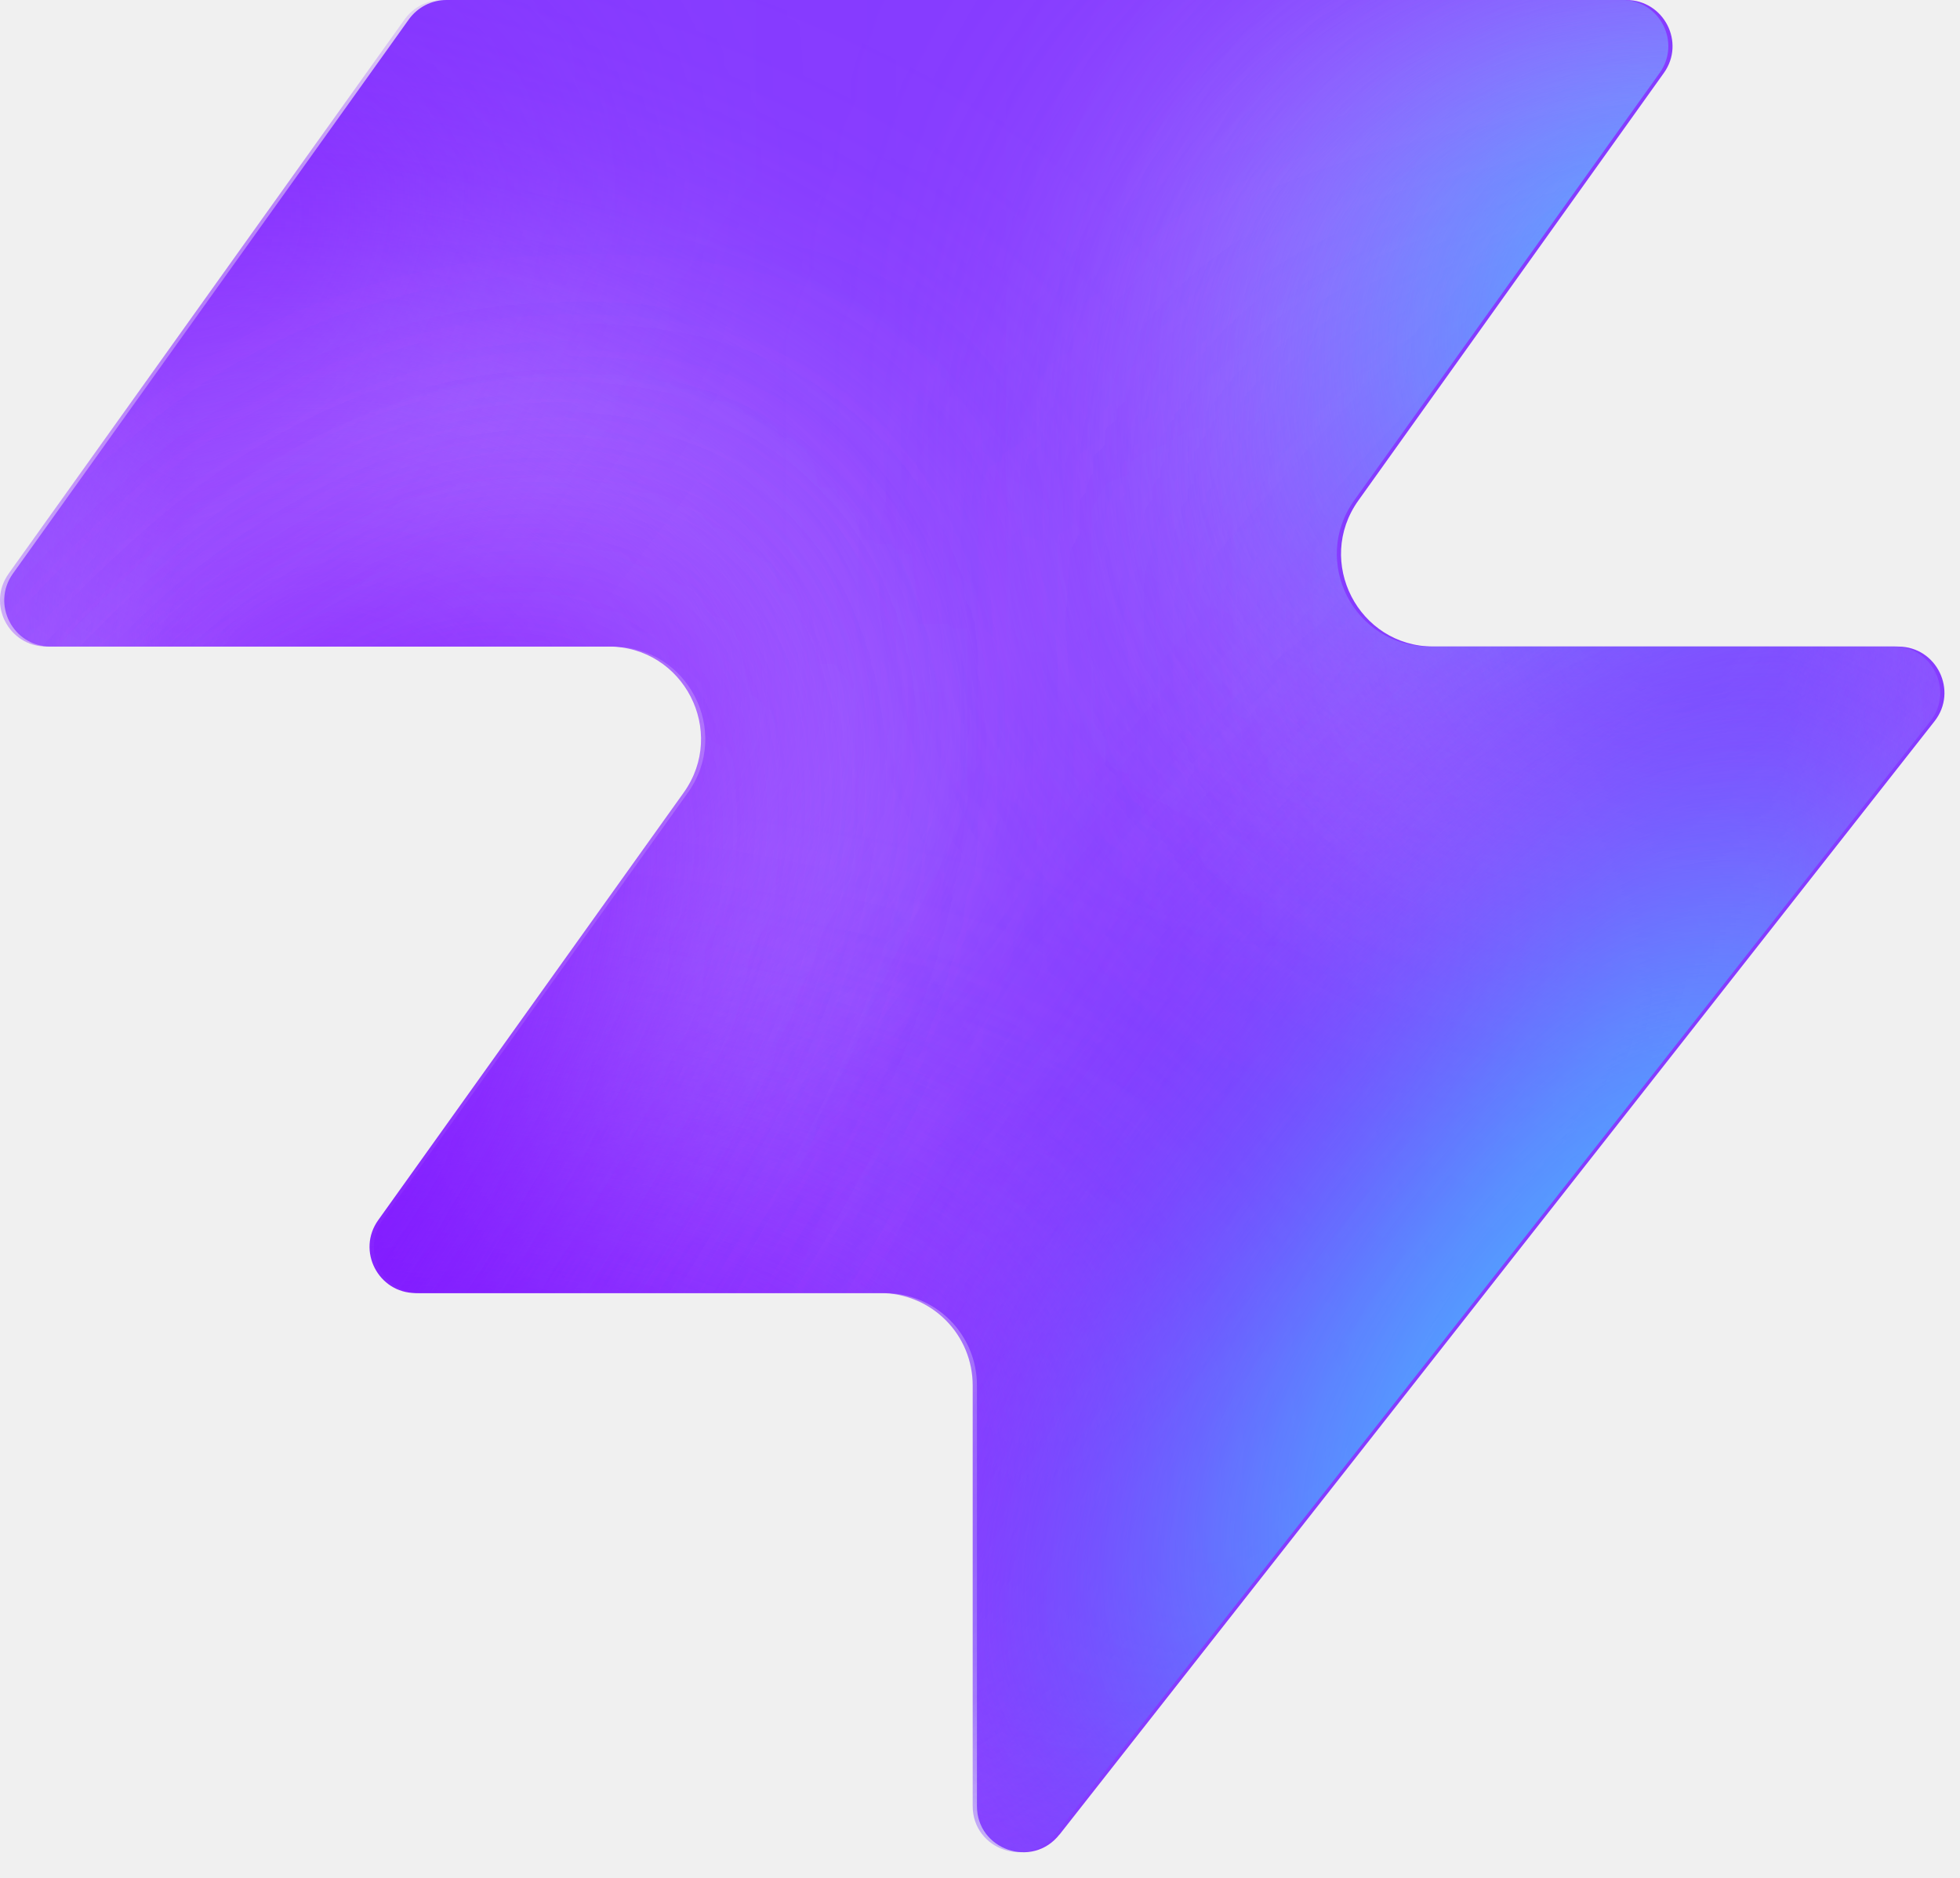
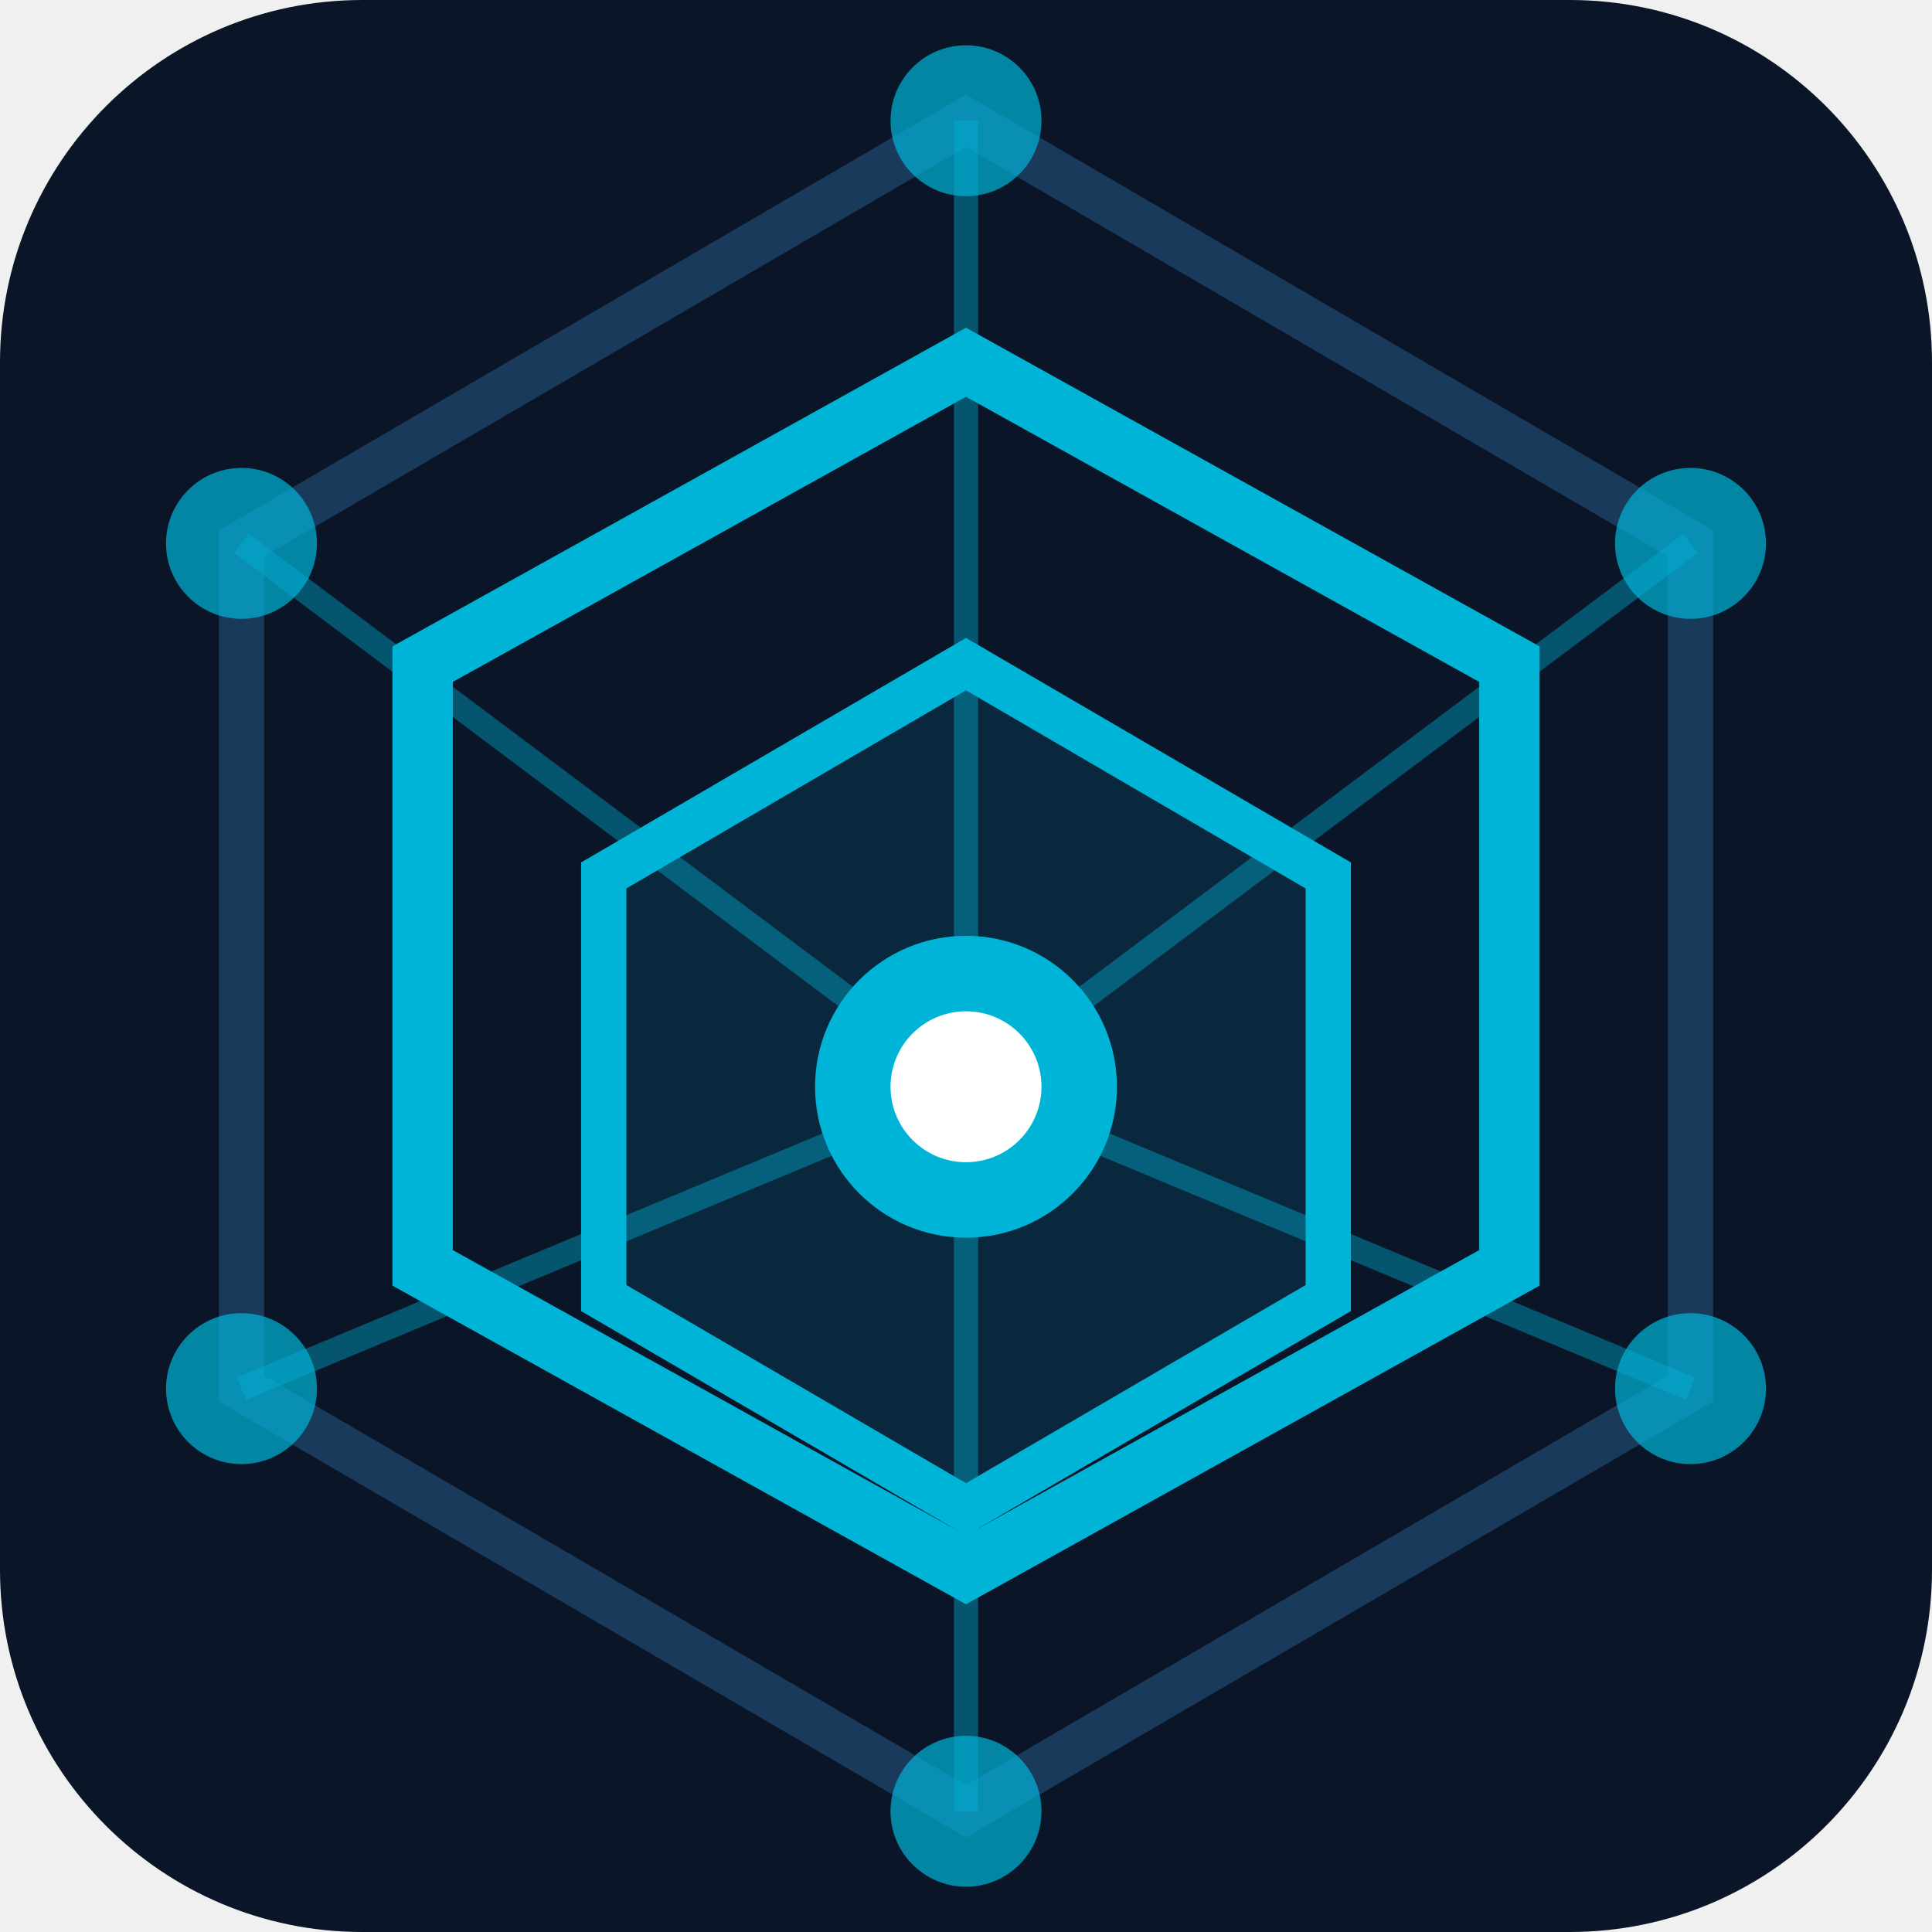
- <svg xmlns="http://www.w3.org/2000/svg" width="48" height="46" fill="none" viewBox="0 0 48 46">
-   <path fill="#863bff" d="M25.946 44.938c-.664.845-2.021.375-2.021-.698V33.937a2.26 2.26 0 0 0-2.262-2.262H10.287c-.92 0-1.456-1.04-.92-1.788l7.48-10.471c1.07-1.497 0-3.578-1.842-3.578H1.237c-.92 0-1.456-1.04-.92-1.788L10.013.474c.214-.297.556-.474.92-.474h28.894c.92 0 1.456 1.04.92 1.788l-7.48 10.471c-1.07 1.498 0 3.579 1.842 3.579h11.377c.943 0 1.473 1.088.89 1.83L25.947 44.94z" style="fill:#863bff;fill:color(display-p3 .525 .23 1);fill-opacity:1" />
-   <mask id="a" width="48" height="46" x="0" y="0" maskUnits="userSpaceOnUse" style="mask-type:alpha">
-     <path fill="#000" d="M25.842 44.938c-.664.844-2.021.375-2.021-.698V33.937a2.26 2.26 0 0 0-2.262-2.262H10.183c-.92 0-1.456-1.04-.92-1.788l7.48-10.471c1.07-1.498 0-3.579-1.842-3.579H1.133c-.92 0-1.456-1.04-.92-1.787L9.91.473c.214-.297.556-.474.92-.474h28.894c.92 0 1.456 1.04.92 1.788l-7.48 10.471c-1.07 1.498 0 3.578 1.842 3.578h11.377c.943 0 1.473 1.088.89 1.832L25.843 44.94z" style="fill:#000;fill-opacity:1" />
-   </mask>
-   <g mask="url(#a)">
-     <g filter="url(#b)">
-       <ellipse cx="5.508" cy="14.704" fill="#ede6ff" rx="5.508" ry="14.704" style="fill:#ede6ff;fill:color(display-p3 .927 .903 1);fill-opacity:1" transform="matrix(.00324 1 1 -.00324 -4.47 31.516)" />
-     </g>
-     <g filter="url(#c)">
-       <ellipse cx="10.399" cy="29.851" fill="#ede6ff" rx="10.399" ry="29.851" style="fill:#ede6ff;fill:color(display-p3 .927 .903 1);fill-opacity:1" transform="matrix(.00324 1 1 -.00324 -39.328 7.883)" />
-     </g>
-     <g filter="url(#d)">
-       <ellipse cx="5.508" cy="30.487" fill="#7e14ff" rx="5.508" ry="30.487" style="fill:#7e14ff;fill:color(display-p3 .492 .077 1);fill-opacity:1" transform="rotate(89.814 -25.913 -14.639)scale(1 -1)" />
-     </g>
-     <g filter="url(#e)">
-       <ellipse cx="5.508" cy="30.599" fill="#7e14ff" rx="5.508" ry="30.599" style="fill:#7e14ff;fill:color(display-p3 .492 .077 1);fill-opacity:1" transform="rotate(89.814 -32.644 -3.334)scale(1 -1)" />
-     </g>
-     <g filter="url(#f)">
-       <ellipse cx="5.508" cy="30.599" fill="#7e14ff" rx="5.508" ry="30.599" style="fill:#7e14ff;fill:color(display-p3 .492 .077 1);fill-opacity:1" transform="matrix(.00324 1 1 -.00324 -34.34 30.47)" />
-     </g>
-     <g filter="url(#g)">
-       <ellipse cx="14.072" cy="22.078" fill="#ede6ff" rx="14.072" ry="22.078" style="fill:#ede6ff;fill:color(display-p3 .927 .903 1);fill-opacity:1" transform="rotate(93.35 24.506 48.493)scale(-1 1)" />
-     </g>
-     <g filter="url(#h)">
-       <ellipse cx="3.47" cy="21.501" fill="#7e14ff" rx="3.47" ry="21.501" style="fill:#7e14ff;fill:color(display-p3 .492 .077 1);fill-opacity:1" transform="rotate(89.009 28.708 47.59)scale(-1 1)" />
-     </g>
-     <g filter="url(#i)">
-       <ellipse cx="3.47" cy="21.501" fill="#7e14ff" rx="3.47" ry="21.501" style="fill:#7e14ff;fill:color(display-p3 .492 .077 1);fill-opacity:1" transform="rotate(89.009 28.708 47.59)scale(-1 1)" />
-     </g>
-     <g filter="url(#j)">
-       <ellipse cx=".387" cy="8.972" fill="#7e14ff" rx="4.407" ry="29.108" style="fill:#7e14ff;fill:color(display-p3 .492 .077 1);fill-opacity:1" transform="rotate(39.51 .387 8.972)" />
-     </g>
-     <g filter="url(#k)">
-       <ellipse cx="47.523" cy="-6.092" fill="#7e14ff" rx="4.407" ry="29.108" style="fill:#7e14ff;fill:color(display-p3 .492 .077 1);fill-opacity:1" transform="rotate(37.892 47.523 -6.092)" />
-     </g>
-     <g filter="url(#l)">
-       <ellipse cx="41.412" cy="6.333" fill="#47bfff" rx="5.971" ry="9.665" style="fill:#47bfff;fill:color(display-p3 .28 .748 1);fill-opacity:1" transform="rotate(37.892 41.412 6.333)" />
-     </g>
-     <g filter="url(#m)">
-       <ellipse cx="-1.879" cy="38.332" fill="#7e14ff" rx="4.407" ry="29.108" style="fill:#7e14ff;fill:color(display-p3 .492 .077 1);fill-opacity:1" transform="rotate(37.892 -1.88 38.332)" />
-     </g>
-     <g filter="url(#n)">
-       <ellipse cx="-1.879" cy="38.332" fill="#7e14ff" rx="4.407" ry="29.108" style="fill:#7e14ff;fill:color(display-p3 .492 .077 1);fill-opacity:1" transform="rotate(37.892 -1.88 38.332)" />
-     </g>
-     <g filter="url(#o)">
-       <ellipse cx="35.651" cy="29.907" fill="#7e14ff" rx="4.407" ry="29.108" style="fill:#7e14ff;fill:color(display-p3 .492 .077 1);fill-opacity:1" transform="rotate(37.892 35.651 29.907)" />
-     </g>
-     <g filter="url(#p)">
-       <ellipse cx="38.418" cy="32.4" fill="#47bfff" rx="5.971" ry="15.297" style="fill:#47bfff;fill:color(display-p3 .28 .748 1);fill-opacity:1" transform="rotate(37.892 38.418 32.4)" />
-     </g>
-   </g>
-   <defs>
-     <filter id="b" width="60.045" height="41.654" x="-19.77" y="16.149" color-interpolation-filters="sRGB" filterUnits="userSpaceOnUse">
-       <feFlood flood-opacity="0" result="BackgroundImageFix" />
-       <feBlend in="SourceGraphic" in2="BackgroundImageFix" result="shape" />
-       <feGaussianBlur result="effect1_foregroundBlur_2002_17158" stdDeviation="7.659" />
-     </filter>
-     <filter id="c" width="90.34" height="51.437" x="-54.613" y="-7.533" color-interpolation-filters="sRGB" filterUnits="userSpaceOnUse">
-       <feFlood flood-opacity="0" result="BackgroundImageFix" />
-       <feBlend in="SourceGraphic" in2="BackgroundImageFix" result="shape" />
-       <feGaussianBlur result="effect1_foregroundBlur_2002_17158" stdDeviation="7.659" />
-     </filter>
-     <filter id="d" width="79.355" height="29.4" x="-49.64" y="2.03" color-interpolation-filters="sRGB" filterUnits="userSpaceOnUse">
-       <feFlood flood-opacity="0" result="BackgroundImageFix" />
-       <feBlend in="SourceGraphic" in2="BackgroundImageFix" result="shape" />
-       <feGaussianBlur result="effect1_foregroundBlur_2002_17158" stdDeviation="4.596" />
-     </filter>
-     <filter id="e" width="79.579" height="29.4" x="-45.045" y="20.029" color-interpolation-filters="sRGB" filterUnits="userSpaceOnUse">
-       <feFlood flood-opacity="0" result="BackgroundImageFix" />
-       <feBlend in="SourceGraphic" in2="BackgroundImageFix" result="shape" />
-       <feGaussianBlur result="effect1_foregroundBlur_2002_17158" stdDeviation="4.596" />
-     </filter>
-     <filter id="f" width="79.579" height="29.4" x="-43.513" y="21.178" color-interpolation-filters="sRGB" filterUnits="userSpaceOnUse">
-       <feFlood flood-opacity="0" result="BackgroundImageFix" />
-       <feBlend in="SourceGraphic" in2="BackgroundImageFix" result="shape" />
-       <feGaussianBlur result="effect1_foregroundBlur_2002_17158" stdDeviation="4.596" />
-     </filter>
-     <filter id="g" width="74.749" height="58.852" x="15.756" y="-17.901" color-interpolation-filters="sRGB" filterUnits="userSpaceOnUse">
-       <feFlood flood-opacity="0" result="BackgroundImageFix" />
-       <feBlend in="SourceGraphic" in2="BackgroundImageFix" result="shape" />
-       <feGaussianBlur result="effect1_foregroundBlur_2002_17158" stdDeviation="7.659" />
-     </filter>
-     <filter id="h" width="61.377" height="25.362" x="23.548" y="2.284" color-interpolation-filters="sRGB" filterUnits="userSpaceOnUse">
-       <feFlood flood-opacity="0" result="BackgroundImageFix" />
-       <feBlend in="SourceGraphic" in2="BackgroundImageFix" result="shape" />
-       <feGaussianBlur result="effect1_foregroundBlur_2002_17158" stdDeviation="4.596" />
-     </filter>
-     <filter id="i" width="61.377" height="25.362" x="23.548" y="2.284" color-interpolation-filters="sRGB" filterUnits="userSpaceOnUse">
-       <feFlood flood-opacity="0" result="BackgroundImageFix" />
-       <feBlend in="SourceGraphic" in2="BackgroundImageFix" result="shape" />
-       <feGaussianBlur result="effect1_foregroundBlur_2002_17158" stdDeviation="4.596" />
-     </filter>
-     <filter id="j" width="56.045" height="63.649" x="-27.636" y="-22.853" color-interpolation-filters="sRGB" filterUnits="userSpaceOnUse">
-       <feFlood flood-opacity="0" result="BackgroundImageFix" />
-       <feBlend in="SourceGraphic" in2="BackgroundImageFix" result="shape" />
-       <feGaussianBlur result="effect1_foregroundBlur_2002_17158" stdDeviation="4.596" />
-     </filter>
-     <filter id="k" width="54.814" height="64.646" x="20.116" y="-38.415" color-interpolation-filters="sRGB" filterUnits="userSpaceOnUse">
-       <feFlood flood-opacity="0" result="BackgroundImageFix" />
-       <feBlend in="SourceGraphic" in2="BackgroundImageFix" result="shape" />
-       <feGaussianBlur result="effect1_foregroundBlur_2002_17158" stdDeviation="4.596" />
-     </filter>
-     <filter id="l" width="33.541" height="35.313" x="24.641" y="-11.323" color-interpolation-filters="sRGB" filterUnits="userSpaceOnUse">
-       <feFlood flood-opacity="0" result="BackgroundImageFix" />
-       <feBlend in="SourceGraphic" in2="BackgroundImageFix" result="shape" />
-       <feGaussianBlur result="effect1_foregroundBlur_2002_17158" stdDeviation="4.596" />
-     </filter>
-     <filter id="m" width="54.814" height="64.646" x="-29.286" y="6.009" color-interpolation-filters="sRGB" filterUnits="userSpaceOnUse">
-       <feFlood flood-opacity="0" result="BackgroundImageFix" />
-       <feBlend in="SourceGraphic" in2="BackgroundImageFix" result="shape" />
-       <feGaussianBlur result="effect1_foregroundBlur_2002_17158" stdDeviation="4.596" />
-     </filter>
-     <filter id="n" width="54.814" height="64.646" x="-29.286" y="6.009" color-interpolation-filters="sRGB" filterUnits="userSpaceOnUse">
-       <feFlood flood-opacity="0" result="BackgroundImageFix" />
-       <feBlend in="SourceGraphic" in2="BackgroundImageFix" result="shape" />
-       <feGaussianBlur result="effect1_foregroundBlur_2002_17158" stdDeviation="4.596" />
-     </filter>
-     <filter id="o" width="54.814" height="64.646" x="8.244" y="-2.416" color-interpolation-filters="sRGB" filterUnits="userSpaceOnUse">
-       <feFlood flood-opacity="0" result="BackgroundImageFix" />
-       <feBlend in="SourceGraphic" in2="BackgroundImageFix" result="shape" />
-       <feGaussianBlur result="effect1_foregroundBlur_2002_17158" stdDeviation="4.596" />
-     </filter>
-     <filter id="p" width="39.409" height="43.623" x="18.713" y="10.588" color-interpolation-filters="sRGB" filterUnits="userSpaceOnUse">
-       <feFlood flood-opacity="0" result="BackgroundImageFix" />
-       <feBlend in="SourceGraphic" in2="BackgroundImageFix" result="shape" />
-       <feGaussianBlur result="effect1_foregroundBlur_2002_17158" stdDeviation="4.596" />
-     </filter>
-   </defs>
+ <svg xmlns="http://www.w3.org/2000/svg" viewBox="0 0 64 64">
+   <rect width="64" height="64" rx="12" fill="#0a1628" />
+   <polygon points="32,4 56,18 56,46 32,60 8,46 8,18" fill="none" stroke="#1a3a5c" stroke-width="1.5" />
+   <polygon points="32,12 50,22 50,42 32,52 14,42 14,22" fill="none" stroke="#00B4D8" stroke-width="2" />
+   <polygon points="32,22 44,29 44,43 32,50 20,43 20,29" fill="#00B4D8" fill-opacity="0.12" stroke="#00B4D8" stroke-width="1.5" />
+   <line x1="32" y1="36" x2="32" y2="4" stroke="#00B4D8" stroke-width="0.8" stroke-opacity="0.4" />
+   <line x1="32" y1="36" x2="56" y2="18" stroke="#00B4D8" stroke-width="0.8" stroke-opacity="0.4" />
+   <line x1="32" y1="36" x2="56" y2="46" stroke="#00B4D8" stroke-width="0.8" stroke-opacity="0.4" />
+   <line x1="32" y1="36" x2="32" y2="60" stroke="#00B4D8" stroke-width="0.8" stroke-opacity="0.4" />
+   <line x1="32" y1="36" x2="8" y2="46" stroke="#00B4D8" stroke-width="0.8" stroke-opacity="0.4" />
+   <line x1="32" y1="36" x2="8" y2="18" stroke="#00B4D8" stroke-width="0.8" stroke-opacity="0.4" />
+   <circle cx="32" cy="4" r="2.5" fill="#00B4D8" opacity="0.7" />
+   <circle cx="56" cy="18" r="2.5" fill="#00B4D8" opacity="0.7" />
+   <circle cx="56" cy="46" r="2.5" fill="#00B4D8" opacity="0.7" />
+   <circle cx="32" cy="60" r="2.5" fill="#00B4D8" opacity="0.7" />
+   <circle cx="8" cy="46" r="2.5" fill="#00B4D8" opacity="0.7" />
+   <circle cx="8" cy="18" r="2.5" fill="#00B4D8" opacity="0.7" />
+   <circle cx="32" cy="36" r="5" fill="#00B4D8" />
+   <circle cx="32" cy="36" r="2.5" fill="white" />
</svg>
